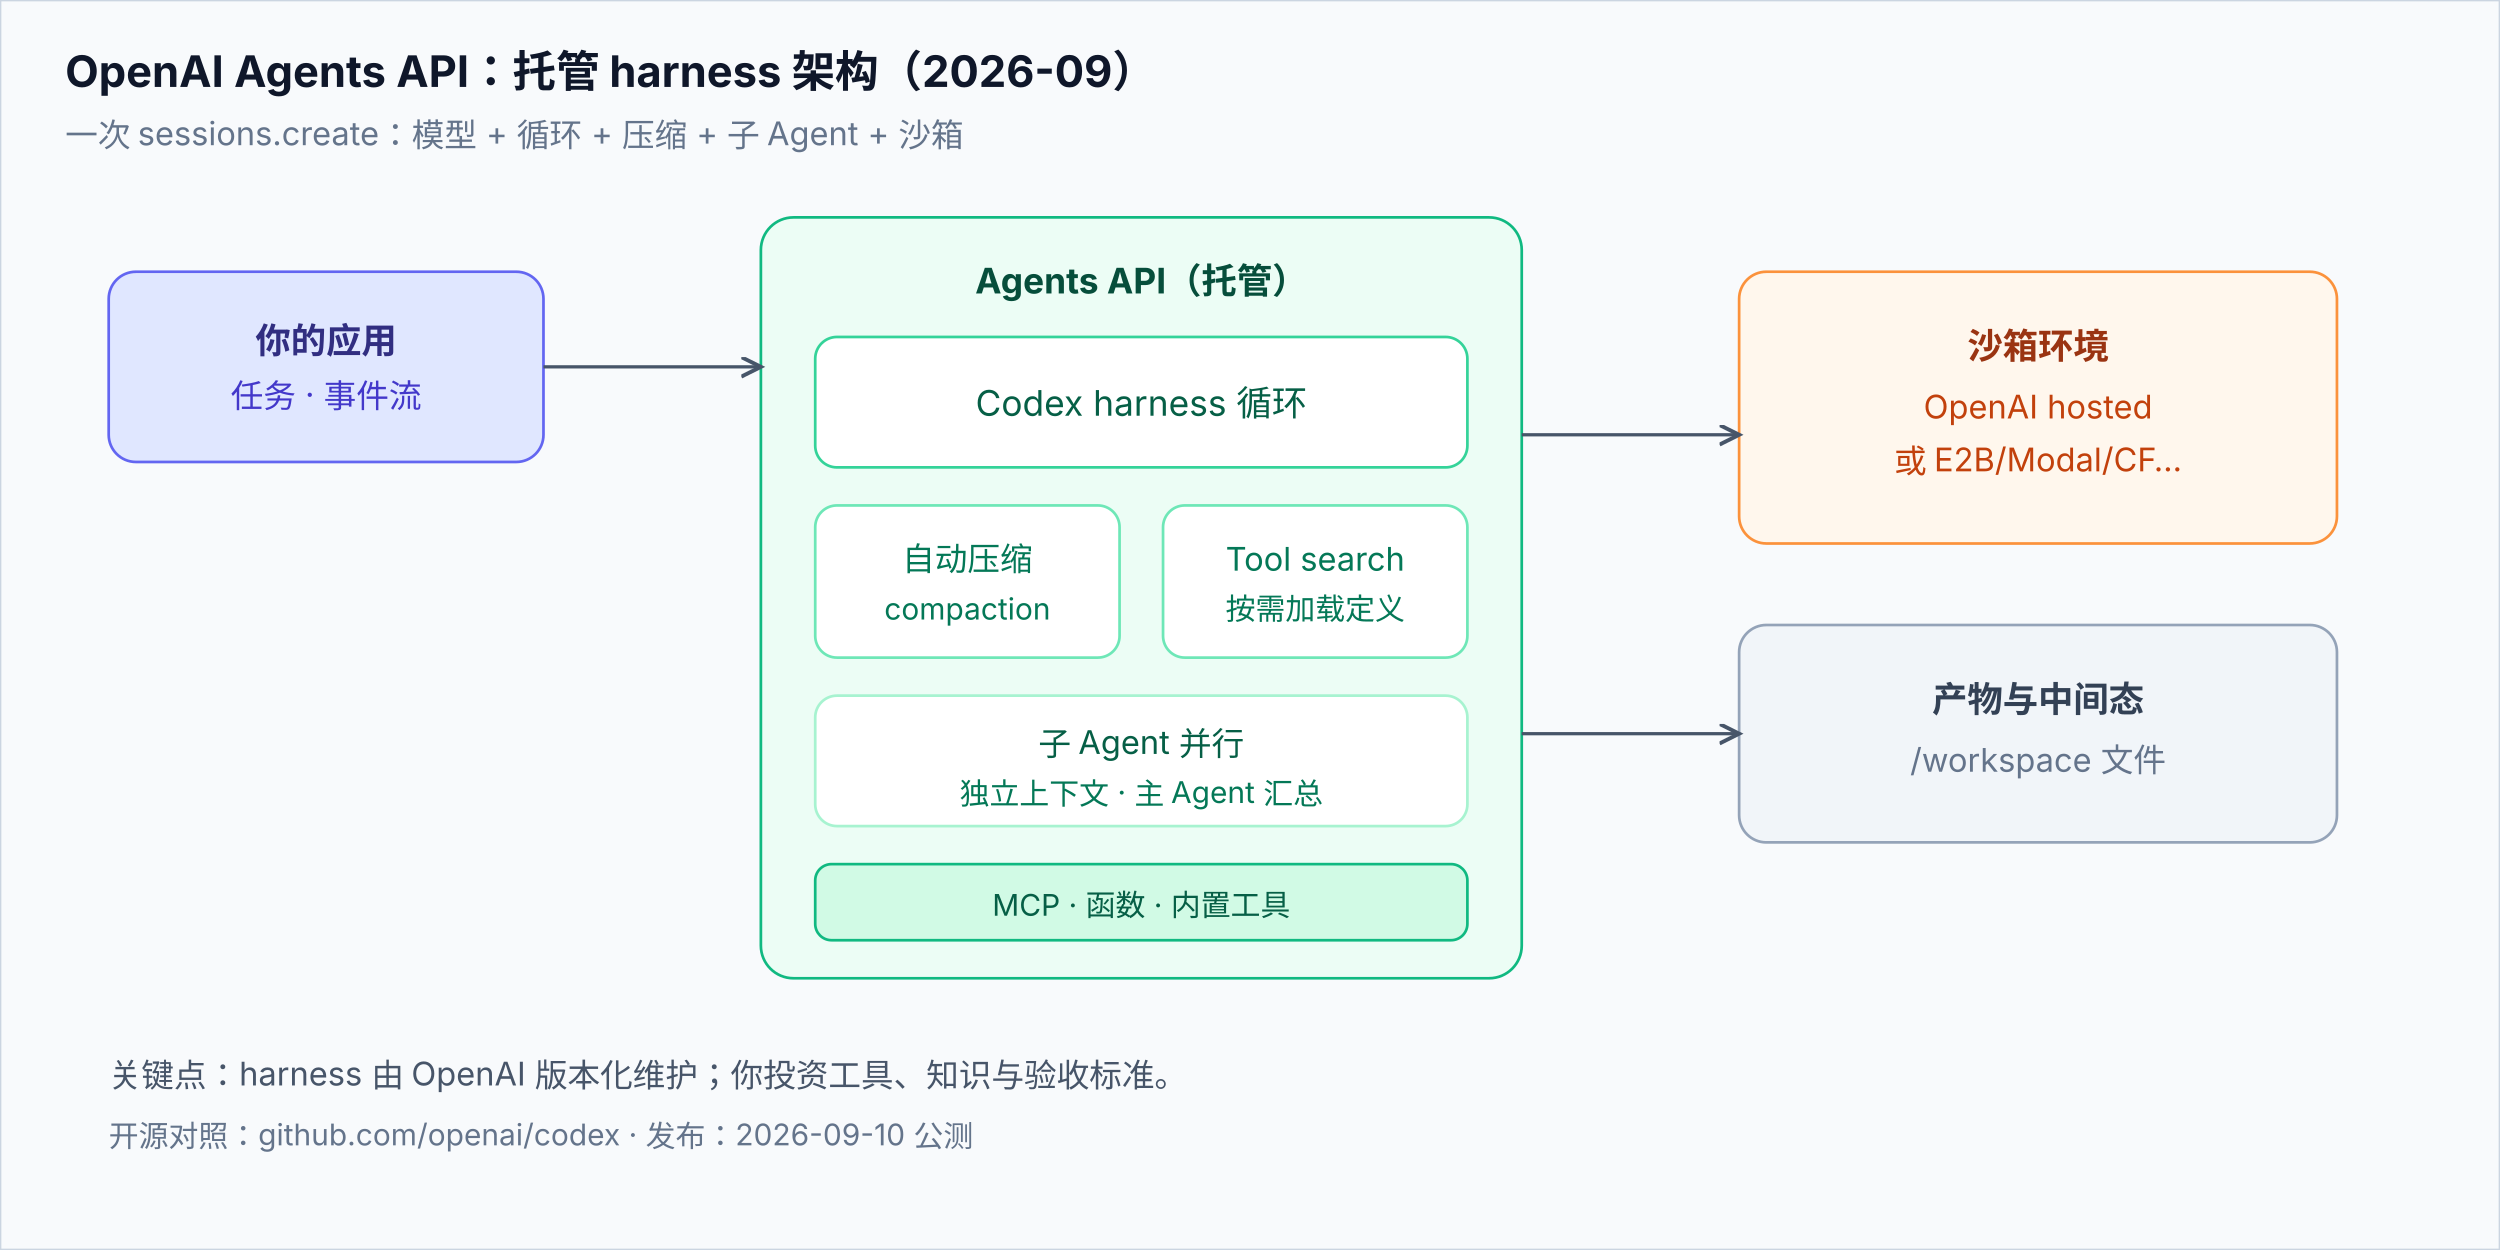
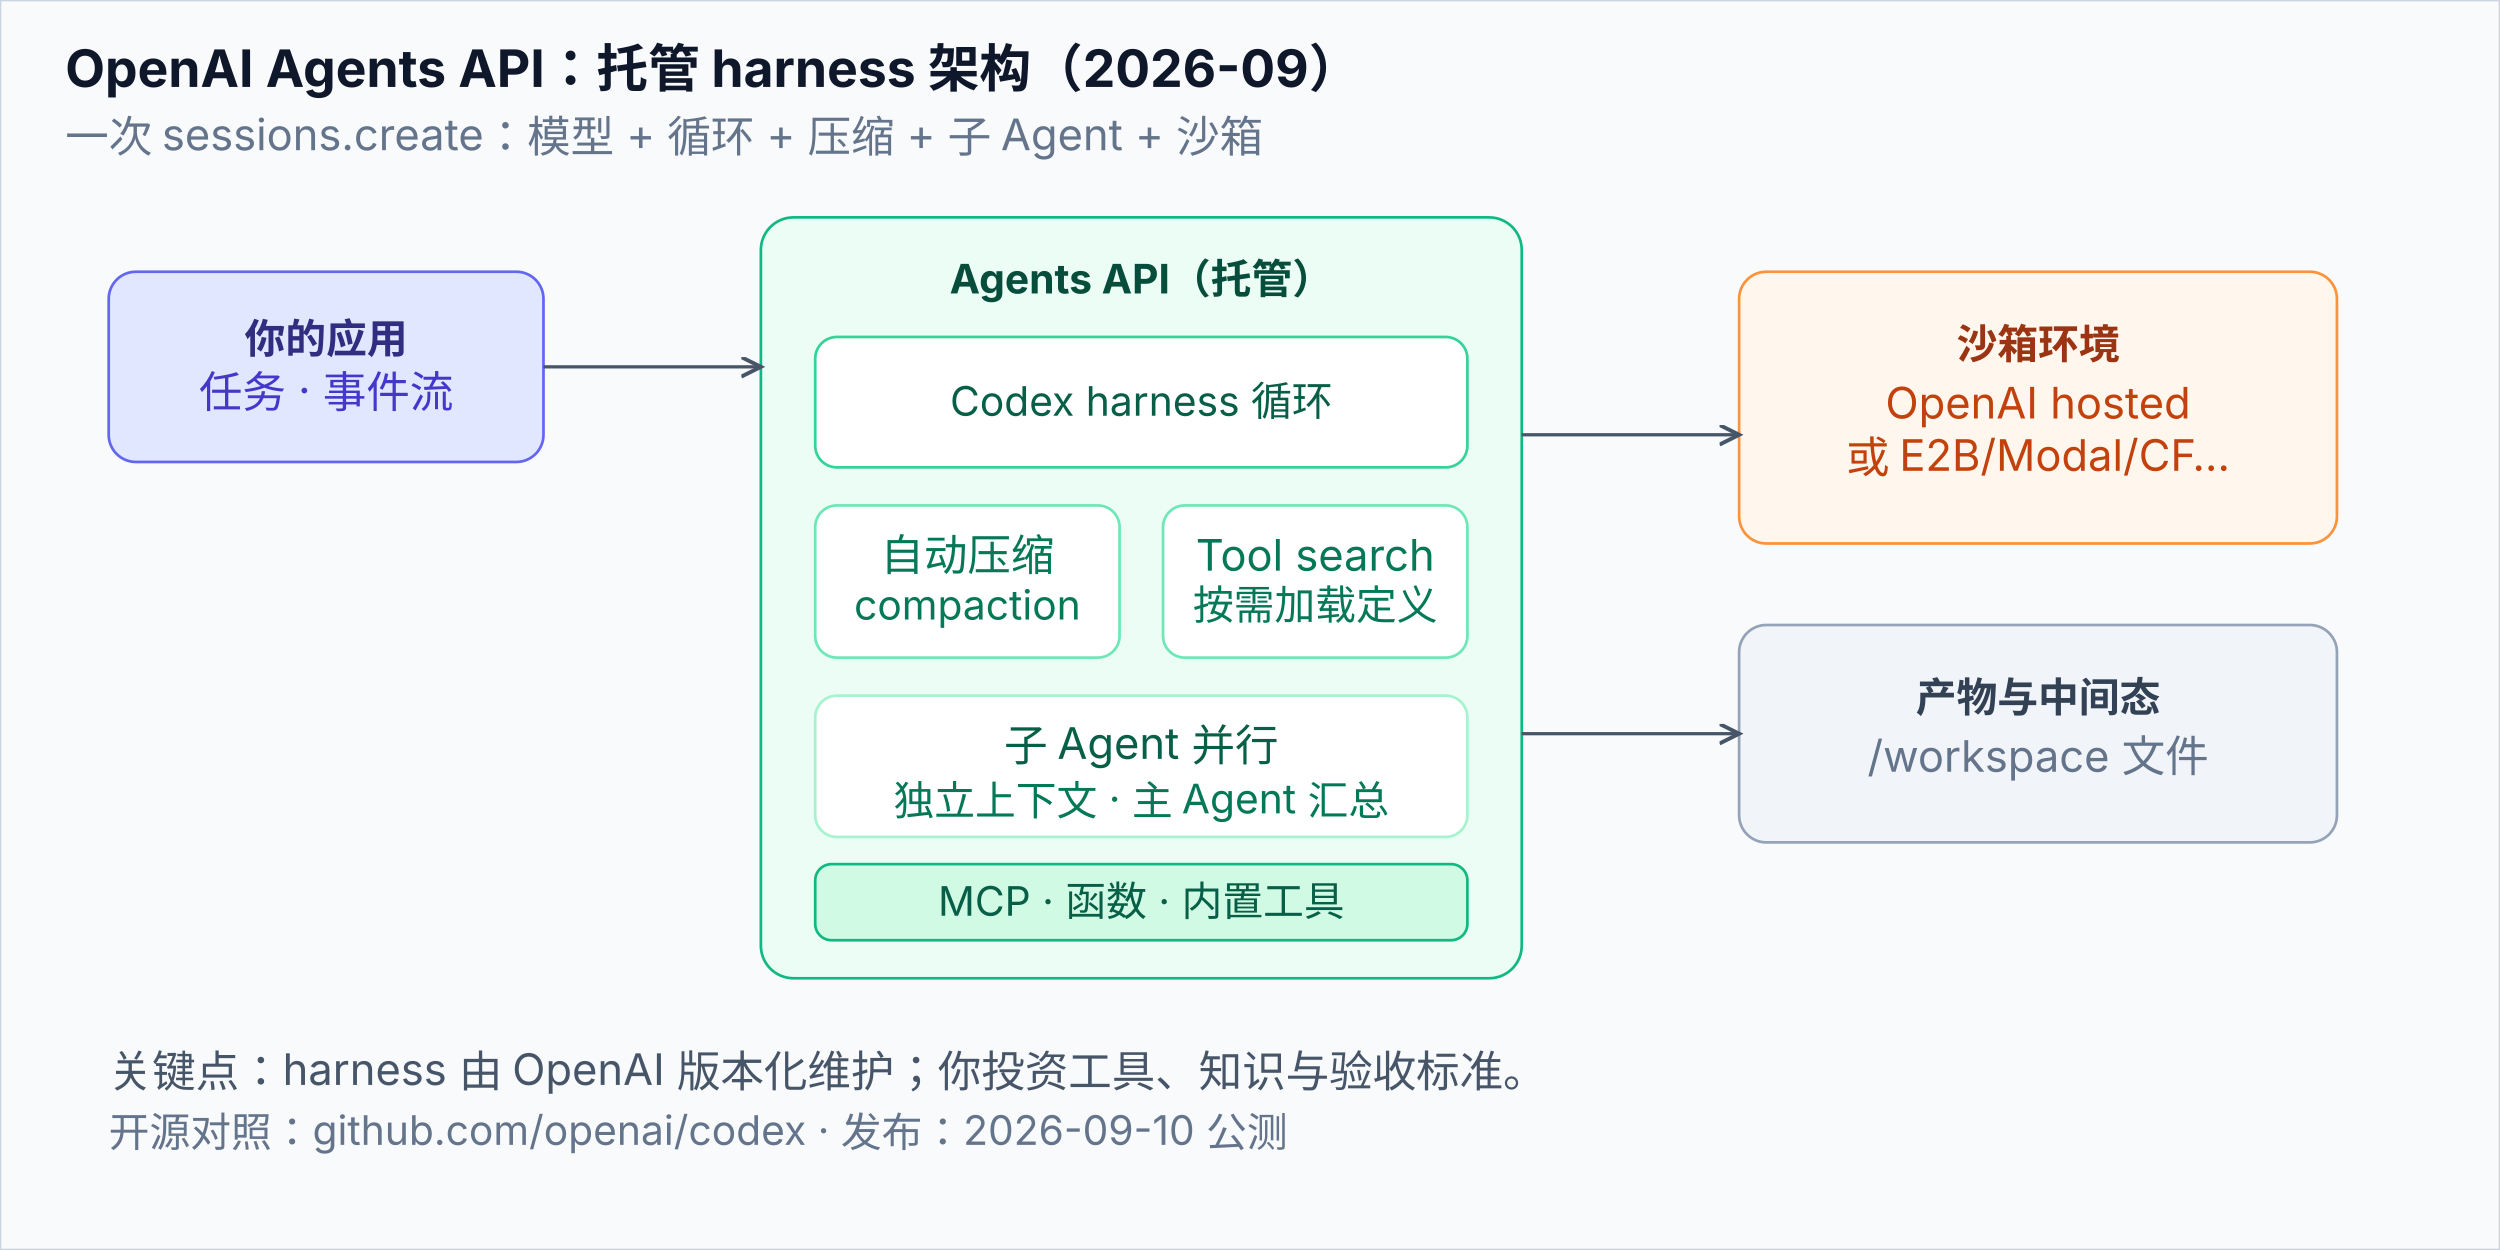
- <svg xmlns="http://www.w3.org/2000/svg" viewBox="0 0 920 460" font-family="-apple-system,'Segoe UI','PingFang SC','Microsoft YaHei',sans-serif" font-size="13" role="img" aria-label="OpenAI Agents API 架构">
+ <svg xmlns="http://www.w3.org/2000/svg" width="920" height="460" viewBox="0 0 920 460" font-family="-apple-system,'Segoe UI','PingFang SC','Microsoft YaHei',sans-serif" font-size="15" role="img" aria-label="OpenAI Agents API 架构">
  <rect width="920" height="460" fill="#f8fafc" stroke="#cbd5e1" />
-   <text x="24" y="32" font-size="16" font-weight="700" fill="#0f172a">OpenAI Agents API：托管 harness 架构（2026-09）</text>
-   <text x="24" y="54" fill="#64748b" font-size="12">一次 sessions.create：模型 + 循环 + 压缩 + 子 Agent + 沙箱</text>
+   <text x="24" y="32" font-size="19" font-weight="700" fill="#0f172a">OpenAI Agents API：托管 harness 架构（2026-09）</text>
+   <text x="24" y="56" fill="#64748b" font-size="16">一次 sessions.create：模型 + 循环 + 压缩 + 子 Agent + 沙箱</text>
  <defs>
    <marker id="arr" markerWidth="8" markerHeight="8" refX="6" refY="3" orient="auto">
      <path d="M0,0 L6,3 L0,6" fill="none" stroke="#475569" stroke-width="1.2" />
    </marker>
  </defs>
  <rect x="40" y="100" width="160" height="70" rx="10" fill="#e0e7ff" stroke="#6366f1" />
  <text x="120" y="130" text-anchor="middle" font-weight="700" fill="#312e81">你的应用</text>
-   <text x="120" y="150" text-anchor="middle" fill="#4338ca" font-size="12">任务 · 事件流</text>
+   <text x="120" y="150" text-anchor="middle" fill="#4338ca" font-size="16">任务 · 事件流</text>
  <rect x="280" y="80" width="280" height="280" rx="12" fill="#ecfdf5" stroke="#10b981" />
  <text x="420" y="108" text-anchor="middle" font-weight="700" fill="#064e3b">Agents API（托管）</text>
  <rect x="300" y="124" width="240" height="48" rx="8" fill="#fff" stroke="#34d399" />
  <text x="420" y="153" text-anchor="middle" fill="#065f46">Codex harness 循环</text>
  <rect x="300" y="186" width="112" height="56" rx="8" fill="#fff" stroke="#6ee7b7" />
-   <text x="356" y="210" text-anchor="middle" fill="#047857" font-size="12">自动压缩</text>
-   <text x="356" y="228" text-anchor="middle" fill="#047857" font-size="11">compaction</text>
+   <text x="356" y="210" text-anchor="middle" fill="#047857" font-size="16">自动压缩</text>
+   <text x="356" y="228" text-anchor="middle" fill="#047857" font-size="15">compaction</text>
  <rect x="428" y="186" width="112" height="56" rx="8" fill="#fff" stroke="#6ee7b7" />
-   <text x="484" y="210" text-anchor="middle" fill="#047857" font-size="12">Tool search</text>
-   <text x="484" y="228" text-anchor="middle" fill="#047857" font-size="11">按需加载定义</text>
-   <rect x="300" y="256" width="240" height="48" rx="8" fill="#fff" stroke="#a7f3d0" />
-   <text x="420" y="278" text-anchor="middle" fill="#065f46" font-size="12">子 Agent 并行</text>
-   <text x="420" y="296" text-anchor="middle" fill="#047857" font-size="11">独立上下文 · 主 Agent 汇总</text>
+   <text x="484" y="210" text-anchor="middle" fill="#047857" font-size="16">Tool search</text>
+   <text x="484" y="228" text-anchor="middle" fill="#047857" font-size="15">按需加载定义</text>
+   <rect x="300" y="256" width="240" height="52" rx="8" fill="#fff" stroke="#a7f3d0" />
+   <text x="420" y="280" text-anchor="middle" fill="#065f46" font-size="16">子 Agent 并行</text>
+   <text x="420" y="300" text-anchor="middle" fill="#047857" font-size="15">独立上下文 · 主 Agent 汇总</text>
  <rect x="300" y="318" width="240" height="28" rx="6" fill="#d1fae5" stroke="#10b981" />
-   <text x="420" y="337" text-anchor="middle" fill="#065f46" font-size="11">MCP · 函数 · 内置工具</text>
+   <text x="420" y="337" text-anchor="middle" fill="#065f46" font-size="15">MCP · 函数 · 内置工具</text>
  <rect x="640" y="100" width="220" height="100" rx="10" fill="#fff7ed" stroke="#fb923c" />
  <text x="750" y="132" text-anchor="middle" font-weight="700" fill="#9a3412">沙箱环境</text>
-   <text x="750" y="154" text-anchor="middle" fill="#c2410c" font-size="12">OpenAI hosted</text>
-   <text x="750" y="174" text-anchor="middle" fill="#c2410c" font-size="12">或 E2B/Modal/CF…</text>
+   <text x="750" y="154" text-anchor="middle" fill="#c2410c" font-size="16">OpenAI hosted</text>
+   <text x="750" y="174" text-anchor="middle" fill="#c2410c" font-size="16">或 E2B/Modal/CF…</text>
  <rect x="640" y="230" width="220" height="80" rx="10" fill="#f1f5f9" stroke="#94a3b8" />
  <text x="750" y="262" text-anchor="middle" font-weight="700" fill="#334155">产物与中间态</text>
-   <text x="750" y="284" text-anchor="middle" fill="#64748b" font-size="12">/workspace 文件</text>
+   <text x="750" y="284" text-anchor="middle" fill="#64748b" font-size="16">/workspace 文件</text>
  <line x1="200" y1="135" x2="280" y2="135" stroke="#475569" stroke-width="1.2" marker-end="url(#arr)" />
  <line x1="560" y1="160" x2="640" y2="160" stroke="#475569" stroke-width="1.2" marker-end="url(#arr)" />
  <line x1="560" y1="270" x2="640" y2="270" stroke="#475569" stroke-width="1.2" marker-end="url(#arr)" />
-   <text x="40" y="400" fill="#475569" font-size="12">关键点：harness 由 OpenAI 版本化维护；你投资工具、知识与验收标准。</text>
-   <text x="40" y="422" fill="#64748b" font-size="11">开源对照：github.com/openai/codex · 发布：2026-09-10 公测</text>
+   <text x="40" y="400" fill="#475569" font-size="16">关键点：harness 由 OpenAI 版本化维护；你投资工具、知识与验收标准。</text>
+   <text x="40" y="422" fill="#64748b" font-size="15">开源对照：github.com/openai/codex · 发布：2026-09-10 公测</text>
</svg>
